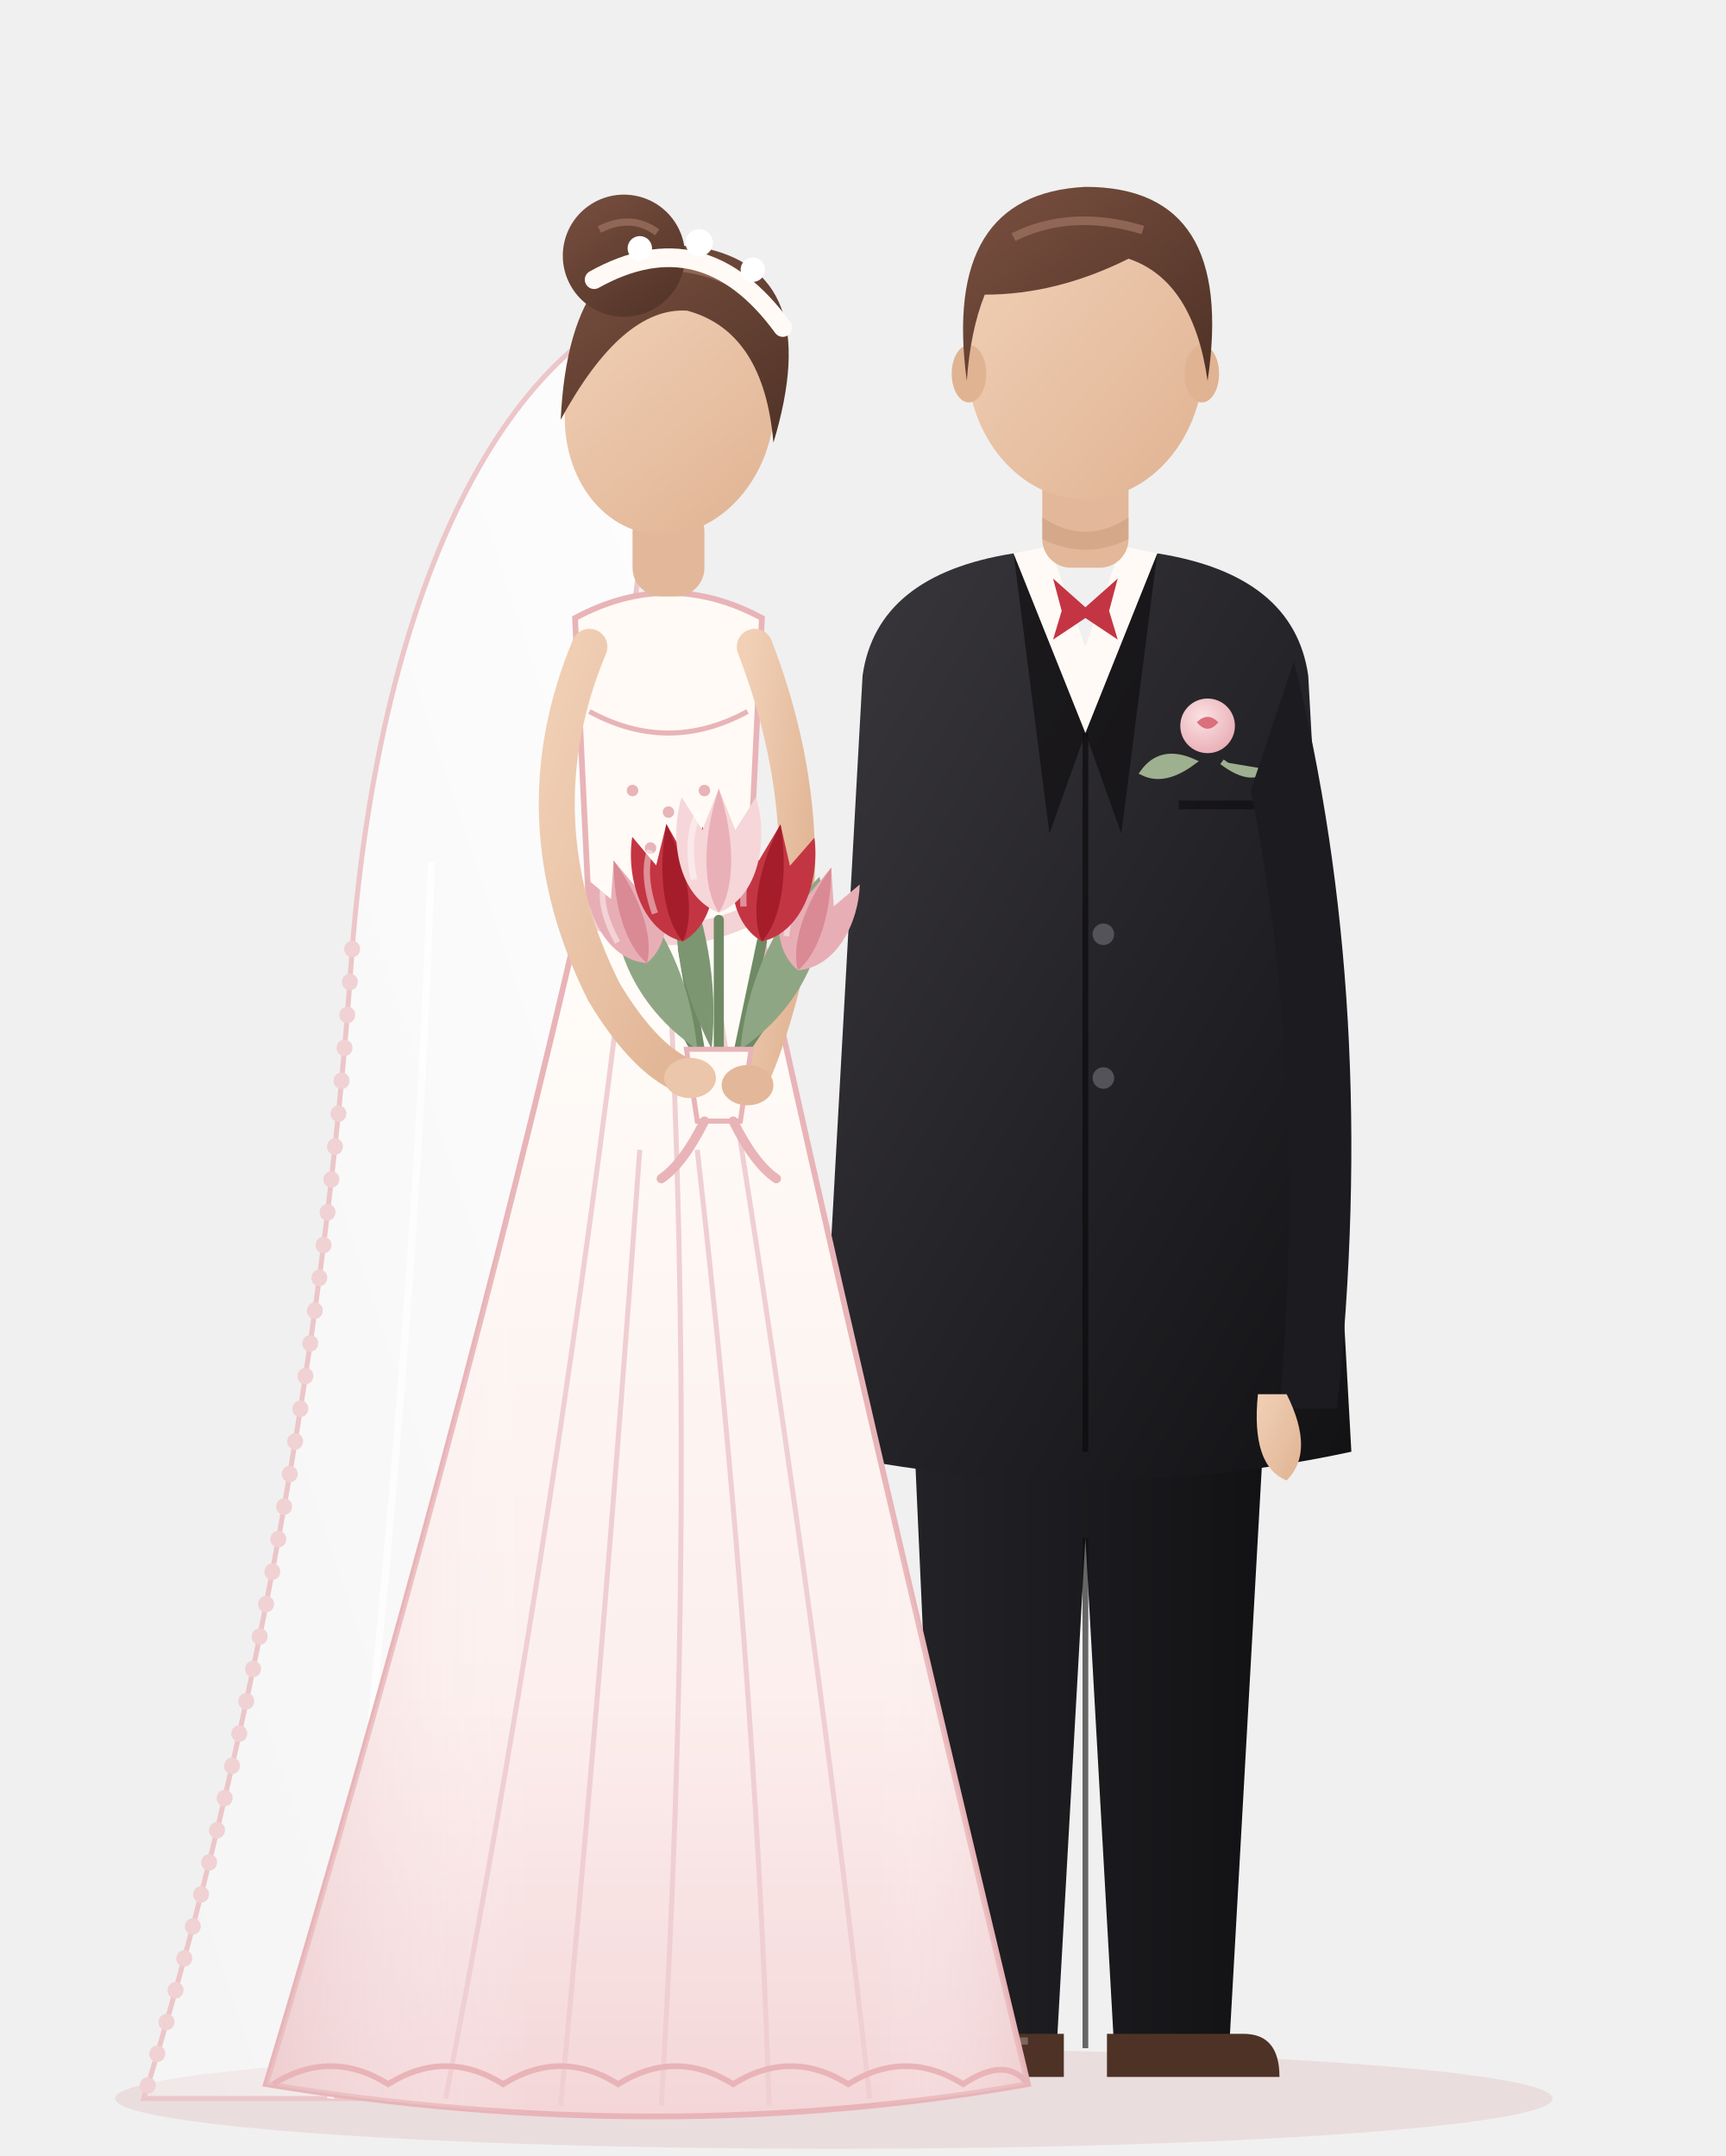
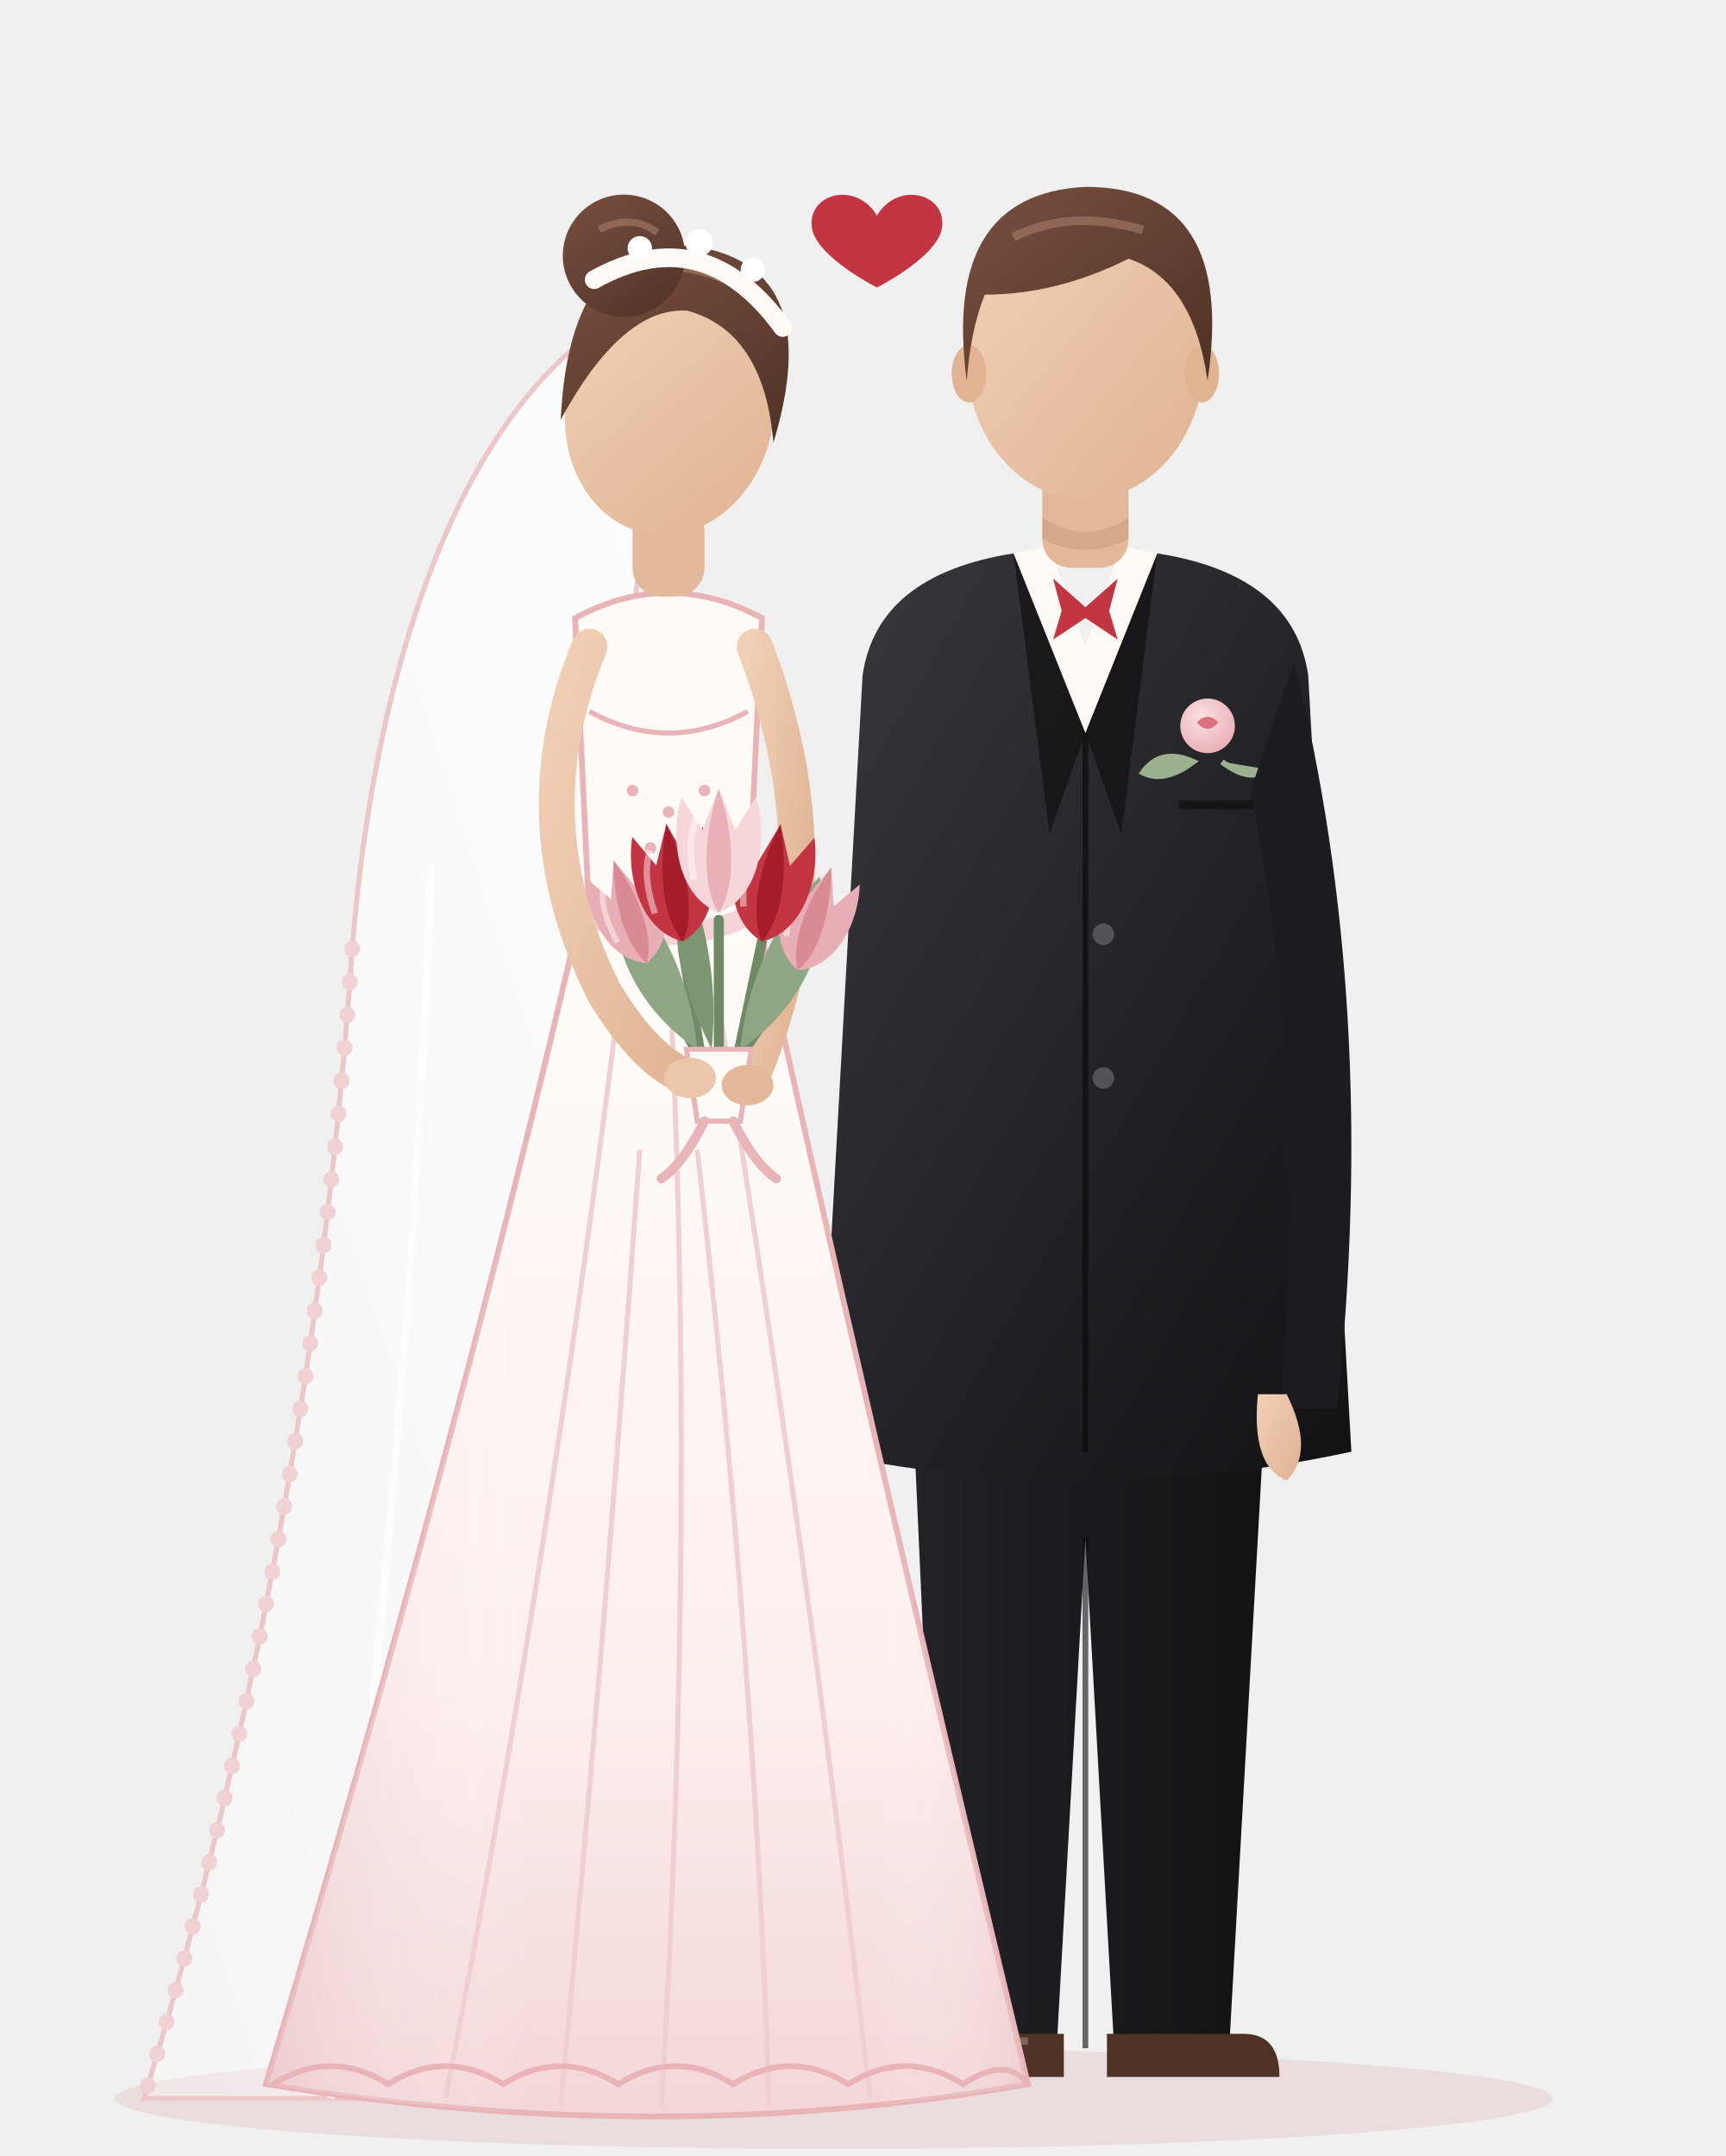
<svg xmlns="http://www.w3.org/2000/svg" viewBox="0 0 240 300">
  <defs>
    <linearGradient id="gown" x1="0" y1="0" x2="0" y2="1">
      <stop offset="0" stop-color="#fffdf9" />
      <stop offset=".65" stop-color="#fcefed" />
      <stop offset="1" stop-color="#f4d6d8" />
    </linearGradient>
    <linearGradient id="gownS" x1="0" y1="0" x2="1" y2="0">
      <stop offset="0" stop-color="#e9c4c7" stop-opacity=".55" />
      <stop offset=".35" stop-color="#fff" stop-opacity="0" />
      <stop offset=".8" stop-color="#fff" stop-opacity="0" />
      <stop offset="1" stop-color="#e9c4c7" stop-opacity=".45" />
    </linearGradient>
    <linearGradient id="suit" x1="0" y1="0" x2="1" y2="1">
      <stop offset="0" stop-color="#3a383d" />
      <stop offset=".55" stop-color="#232226" />
      <stop offset="1" stop-color="#121114" />
    </linearGradient>
    <linearGradient id="pants" x1="0" y1="0" x2="1" y2="0">
      <stop offset="0" stop-color="#232226" />
      <stop offset="1" stop-color="#121114" />
    </linearGradient>
    <linearGradient id="veil" x1="1" y1="0" x2="0" y2="1">
      <stop offset="0" stop-color="#fff" stop-opacity=".95" />
      <stop offset="1" stop-color="#fff" stop-opacity=".3" />
    </linearGradient>
    <linearGradient id="skin" x1="0" y1="0" x2="1" y2="1">
      <stop offset="0" stop-color="#f1d0b6" />
      <stop offset="1" stop-color="#e0b393" />
    </linearGradient>
    <linearGradient id="hairG" x1="0" y1="0" x2="1" y2="1">
      <stop offset="0" stop-color="#7a5040" />
      <stop offset="1" stop-color="#4f3226" />
    </linearGradient>
    <radialGradient id="rose1" cx=".4" cy=".35" r=".7">
      <stop offset="0" stop-color="#e05664" />
      <stop offset="1" stop-color="#a51d2b" />
    </radialGradient>
    <radialGradient id="rose2" cx=".4" cy=".35" r=".7">
      <stop offset="0" stop-color="#fbe1e3" />
      <stop offset="1" stop-color="#e8aeb5" />
    </radialGradient>
    <pattern id="kuf" width="6" height="6" patternUnits="userSpaceOnUse" patternTransform="rotate(45)">
      <rect width="6" height="6" fill="#fbf8f2" />
      <path d="M0 0H6M0 0V6" stroke="#232226" stroke-width="1" />
      <circle cx="3" cy="3" r=".7" fill="#232226" />
    </pattern>
    <linearGradient id="kufS" x1="0" x2="1">
      <stop offset="0" stop-color="#000" stop-opacity=".18" />
      <stop offset=".5" stop-color="#000" stop-opacity="0" />
      <stop offset="1" stop-color="#000" stop-opacity=".15" />
    </linearGradient>
  </defs>
  <ellipse cx="116" cy="292" rx="100" ry="7" fill="#b3202f" opacity=".09" />
-   <path d="M96 40 C70 46 53 82 49 132 C45 192 33 250 20 292 L104 292 C84 240 80 182 84 132 C86 98 90 64 96 40Z" fill="url(#veil)" stroke="#ecc6c9" stroke-width=".7" />
-   <path d="M49 132 C45 192 33 250 20 292" fill="none" stroke="#f0d2d4" stroke-width="2.2" stroke-dasharray=".1 4.5" stroke-linecap="round" />
-   <path d="M60 120 C58 180 52 240 46 292" stroke="#fff" stroke-opacity=".7" stroke-width="1" fill="none" />
-   <path d="M127 196 L131 285 L147 285 L151 214 L155 285 L171 285 L176 196Z" fill="url(#pants)" />
-   <path d="M151 214 L151 285" stroke="#0b0a0c" stroke-width=".8" opacity=".6" />
-   <path d="M129 283 h19 v6 h-24 q0-6 5-6Z M154 283 h19 q5 0 5 6 h-24Z" fill="#4f3226" />
-   <path d="M131 284 h12" stroke="#fff" stroke-opacity=".25" stroke-width="1" />
-   <path d="M120 94 Q122 80 141 77 L151 102 L161 77 Q180 80 182 94 L188 202 Q151 210 114 202Z" fill="url(#suit)" />
-   <path d="M141 77 L151 102 L161 77 L156 76 L151 90 L146 76Z" fill="#fffaf5" />
-   <path d="M141 77 L146 116 L151 102Z M161 77 L156 116 L151 102Z" fill="#0b0a0c" opacity=".6" />
-   <path d="M151 102 L151 202" stroke="#0b0a0c" stroke-width=".8" opacity=".7" />
-   <circle cx="153.5" cy="130" r="1.5" fill="#55535a" />
-   <circle cx="153.5" cy="150" r="1.5" fill="#55535a" />
-   <path d="M146.5 80.5 l4.5 4 l4.5 -4 l-1.2 4.5 l1.2 4 l-4.5-3 l-4.5 3 l1.2-4Z" fill="#c43543" />
-   <path d="M164 112 h12" stroke="#0b0a0c" stroke-width="1.2" opacity=".6" />
-   <path d="M166 106 q-4 3 -7 1.5 q2.5-3.5 7-1.5Z M170 106 q4 3 6 1" fill="#9db08f" stroke="#9db08f" stroke-width=".8" />
-   <circle cx="168" cy="101" r="3.8" fill="url(#rose2)" />
-   <path d="M166.5 100.5 q1.5-1.5 3 0 q-1.5 1.8 -3 0Z" fill="#d9707b" />
-   <path d="M180 92 Q192 140 186 196 L178 196 Q182 150 174 110Z" fill="#1c1b1f" />
-   <path d="M179 194 q4 8 0 12 q-5 -2 -4 -12Z" fill="url(#skin)" />
-   <rect x="145" y="64" width="12" height="15" rx="4" fill="#e3b799" />
-   <path d="M145 72 q6 4 12 0 v3 q-6 3 -12 0Z" fill="#c99a7c" opacity=".5" />
-   <ellipse cx="151" cy="50" rx="16.5" ry="19.5" fill="url(#skin)" />
-   <ellipse cx="134.8" cy="52" rx="2.4" ry="4" fill="#e0b393" />
-   <ellipse cx="167.2" cy="52" rx="2.4" ry="4" fill="#e0b393" />
-   <path d="M134.5 53 Q131 27 151 26 Q172 26 168 53 Q166 39 157 36 Q147 41 137 41 Q135 46 134.5 53Z" fill="url(#hairG)" />
-   <path d="M141 33 q8 -4 18 -1" stroke="#a07463" stroke-width="1.2" fill="none" opacity=".7" />
-   <path d="M81 126 Q93 131 105 126 Q119 190 143 290 Q92 299 37 290 Q64 200 81 126Z" fill="url(#gown)" stroke="#e8b4b8" stroke-width=".8" />
-   <path d="M81 126 Q93 131 105 126 Q119 190 143 290 Q92 299 37 290 Q64 200 81 126Z" fill="url(#gownS)" />
-   <path d="M93 133 Q97 210 92 293 M86 140 Q76 220 62 292 M100 140 Q113 220 121 292 M89 160 Q84 230 78 293 M97 160 Q105 230 107 293" stroke="#efcfd2" stroke-width=".7" fill="none" />
-   <path d="M38 290 q8 -5 16 0 q8 -5 16 0 q8 -5 16 0 q8 -5 16 0 q8 -5 16 0 q8 -5 16 0 q6 -4 9 0" stroke="#e8b4b8" stroke-width=".8" fill="none" />
-   <path d="M80 86 Q93 79 106 86 L104 128 Q93 133 82 128Z" fill="#fffaf5" stroke="#e8b4b8" stroke-width=".8" />
-   <path d="M82 99 Q93 105 104 99" stroke="#e8b4b8" stroke-width=".7" fill="none" />
-   <path d="M82 126 Q93 131 104 126 L104 129 Q93 134 82 129Z" fill="#f3d3d5" />
-   <g fill="#e8b4b8">
-     <circle cx="88" cy="110" r=".8" />
-     <circle cx="93" cy="113" r=".8" />
-     <circle cx="98" cy="110" r=".8" />
-     <circle cx="90.5" cy="118" r=".8" />
-     <circle cx="95.5" cy="118" r=".8" />
+   <g class="br">
+     <path d="M96 40 C70 46 53 82 49 132 C45 192 33 250 20 292 L104 292 C84 240 80 182 84 132 C86 98 90 64 96 40Z" fill="url(#veil)" stroke="#ecc6c9" stroke-width=".7" />
+     <path d="M49 132 C45 192 33 250 20 292" fill="none" stroke="#f0d2d4" stroke-width="2.2" stroke-dasharray=".1 4.5" stroke-linecap="round" />
+     <path d="M60 120 C58 180 52 240 46 292" stroke="#fff" stroke-opacity=".7" stroke-width="1" fill="none" />
  </g>
-   <path d="M82 90 Q72 114 84 138 Q90 148 96 150" stroke="url(#skin)" stroke-width="5" stroke-linecap="round" fill="none" />
-   <path d="M105 90 Q115 116 108 140 Q106 147 104 151" stroke="url(#skin)" stroke-width="5" stroke-linecap="round" fill="none" />
-   <rect x="88" y="70" width="10" height="13" rx="4" fill="#e3b799" />
-   <g transform="rotate(10 93 58)">
-     <ellipse cx="93" cy="57" rx="14.5" ry="17.5" fill="url(#skin)" />
-     <path d="M78.3 61 Q75 35 93 34 Q111 34 108 59 Q104 44 93 43 Q84 44 78.3 61Z" fill="url(#hairG)" />
-     <path d="M83 40 q8 -5 18 -1" stroke="#a07463" stroke-width="1.1" fill="none" opacity=".7" />
-     <circle cx="83" cy="37" r="8.5" fill="url(#hairG)" />
-     <path d="M79 34 q4 -3 8 -1" stroke="#a07463" stroke-width="1" fill="none" opacity=".7" />
-     <path d="M79.5 41 Q93 30 106.5 43" stroke="#fffaf5" stroke-width="2.6" fill="none" stroke-linecap="round" />
-     <circle cx="85" cy="35.6" r="1.7" fill="#fff" />
-     <circle cx="93" cy="33.4" r="1.9" fill="#fff" />
-     <circle cx="101" cy="35.8" r="1.7" fill="#fff" />
+   <g class="gm">
+     <path d="M127 196 L131 285 L147 285 L151 214 L155 285 L171 285 L176 196Z" fill="url(#pants)" />
+     <path d="M151 214 L151 285" stroke="#0b0a0c" stroke-width=".8" opacity=".6" />
+     <path d="M129 283 h19 v6 h-24 q0-6 5-6Z M154 283 h19 q5 0 5 6 h-24Z" fill="#4f3226" />
+     <path d="M131 284 h12" stroke="#fff" stroke-opacity=".25" stroke-width="1" />
+     <path d="M120 94 Q122 80 141 77 L151 102 L161 77 Q180 80 182 94 L188 202 Q151 210 114 202Z" fill="url(#suit)" />
+     <path d="M141 77 L151 102 L161 77 L156 76 L151 90 L146 76Z" fill="#fffaf5" />
+     <path d="M141 77 L146 116 L151 102Z M161 77 L156 116 L151 102Z" fill="#0b0a0c" opacity=".6" />
+     <path d="M151 102 L151 202" stroke="#0b0a0c" stroke-width=".8" opacity=".7" />
+     <circle cx="153.5" cy="130" r="1.5" fill="#55535a" />
+     <circle cx="153.5" cy="150" r="1.5" fill="#55535a" />
+     <path d="M146.5 80.5 l4.5 4 l4.5 -4 l-1.2 4.5 l1.2 4 l-4.5-3 l-4.5 3 l1.2-4Z" fill="#c43543" />
+     <path d="M164 112 h12" stroke="#0b0a0c" stroke-width="1.2" opacity=".6" />
+     <path d="M166 106 q-4 3 -7 1.5 q2.5-3.5 7-1.5Z M170 106 q4 3 6 1" fill="#9db08f" stroke="#9db08f" stroke-width=".8" />
+     <circle cx="168" cy="101" r="3.8" fill="url(#rose2)" />
+     <path d="M166.5 100.5 q1.5-1.5 3 0 q-1.5 1.8 -3 0Z" fill="#d9707b" />
+     <path d="M180 92 Q192 140 186 196 L178 196 Q182 150 174 110Z" fill="#1c1b1f" />
+     <path d="M179 194 q4 8 0 12 q-5 -2 -4 -12Z" fill="url(#skin)" />
+     <g class="gm-h">
+       <rect x="145" y="64" width="12" height="15" rx="4" fill="#e3b799" />
+       <path d="M145 72 q6 4 12 0 v3 q-6 3 -12 0Z" fill="#c99a7c" opacity=".5" />
+       <ellipse cx="151" cy="50" rx="16.5" ry="19.5" fill="url(#skin)" />
+       <ellipse cx="134.8" cy="52" rx="2.4" ry="4" fill="#e0b393" />
+       <ellipse cx="167.2" cy="52" rx="2.4" ry="4" fill="#e0b393" />
+       <path d="M134.5 53 Q131 27 151 26 Q172 26 168 53 Q166 39 157 36 Q147 41 137 41 Q135 46 134.5 53Z" fill="url(#hairG)" />
+       <path d="M141 33 q8 -4 18 -1" stroke="#a07463" stroke-width="1.2" fill="none" opacity=".7" />
+     </g>
  </g>
-   <g>
-     <path d="M98 150 L95 132 M100 150 L100 128 M102 150 L106 131 M99 150 L90 134 M101 150 L111 135" stroke="#6f8a64" stroke-width="1.4" stroke-linecap="round" />
-     <path d="M97 146 C88 140 84 130 86 122 C92 128 96 136 97 146Z M103 146 C112 140 116 130 114 122 C108 128 104 136 103 146Z" fill="#8fa684" />
-     <path d="M99 146 C94 136 93 128 95 120 C98 128 100 136 99 146Z" fill="#7d9672" />
-     <g transform="translate(90 134) rotate(-18) scale(1.0)">
-       <path d="M0 0 C-5 -2 -6 -9 -4.5 -14 L-2 -10 L0 -15 L2 -10 L4.5 -14 C6 -9 5 -2 0 0Z" fill="#e8aeb5" />
-       <path d="M0 0 C-2 -3 -2 -9 0 -15 C2 -9 2 -3 0 0Z" fill="#d98a94" />
-       <path d="M-3 -4 q-1 -5 .5 -8" stroke="#fff" stroke-opacity=".45" stroke-width=".8" fill="none" />
+   <g class="br">
+     <path d="M81 126 Q93 131 105 126 Q119 190 143 290 Q92 299 37 290 Q64 200 81 126Z" fill="url(#gown)" stroke="#e8b4b8" stroke-width=".8" />
+     <path d="M81 126 Q93 131 105 126 Q119 190 143 290 Q92 299 37 290 Q64 200 81 126Z" fill="url(#gownS)" />
+     <path d="M93 133 Q97 210 92 293 M86 140 Q76 220 62 292 M100 140 Q113 220 121 292 M89 160 Q84 230 78 293 M97 160 Q105 230 107 293" stroke="#efcfd2" stroke-width=".7" fill="none" />
+     <path d="M38 290 q8 -5 16 0 q8 -5 16 0 q8 -5 16 0 q8 -5 16 0 q8 -5 16 0 q8 -5 16 0 q6 -4 9 0" stroke="#e8b4b8" stroke-width=".8" fill="none" />
+     <path d="M80 86 Q93 79 106 86 L104 128 Q93 133 82 128Z" fill="#fffaf5" stroke="#e8b4b8" stroke-width=".8" />
+     <path d="M82 99 Q93 105 104 99" stroke="#e8b4b8" stroke-width=".7" fill="none" />
+     <path d="M82 126 Q93 131 104 126 L104 129 Q93 134 82 129Z" fill="#f3d3d5" />
+     <g fill="#e8b4b8">
+       <circle cx="88" cy="110" r=".8" />
+       <circle cx="93" cy="113" r=".8" />
+       <circle cx="98" cy="110" r=".8" />
+       <circle cx="90.5" cy="118" r=".8" />
+       <circle cx="95.5" cy="118" r=".8" />
    </g>
-     <g transform="translate(111 135) rotate(18) scale(1.0)">
-       <path d="M0 0 C-5 -2 -6 -9 -4.5 -14 L-2 -10 L0 -15 L2 -10 L4.5 -14 C6 -9 5 -2 0 0Z" fill="#e8aeb5" />
-       <path d="M0 0 C-2 -3 -2 -9 0 -15 C2 -9 2 -3 0 0Z" fill="#d98a94" />
-       <path d="M-3 -4 q-1 -5 .5 -8" stroke="#fff" stroke-opacity=".45" stroke-width=".8" fill="none" />
+     <path d="M82 90 Q72 114 84 138 Q90 148 96 150" stroke="url(#skin)" stroke-width="5" stroke-linecap="round" fill="none" />
+     <path d="M105 90 Q115 116 108 140 Q106 147 104 151" stroke="url(#skin)" stroke-width="5" stroke-linecap="round" fill="none" />
+     <g class="br-h">
+       <rect x="88" y="70" width="10" height="13" rx="4" fill="#e3b799" />
+       <g transform="rotate(10 93 58)">
+         <ellipse cx="93" cy="57" rx="14.5" ry="17.5" fill="url(#skin)" />
+         <path d="M78.3 61 Q75 35 93 34 Q111 34 108 59 Q104 44 93 43 Q84 44 78.3 61Z" fill="url(#hairG)" />
+         <path d="M83 40 q8 -5 18 -1" stroke="#a07463" stroke-width="1.1" fill="none" opacity=".7" />
+         <circle cx="83" cy="37" r="8.5" fill="url(#hairG)" />
+         <path d="M79 34 q4 -3 8 -1" stroke="#a07463" stroke-width="1" fill="none" opacity=".7" />
+         <path d="M79.5 41 Q93 30 106.5 43" stroke="#fffaf5" stroke-width="2.6" fill="none" stroke-linecap="round" />
+         <circle cx="85" cy="35.6" r="1.7" fill="#fff" />
+         <circle cx="93" cy="33.4" r="1.9" fill="#fff" />
+         <circle cx="101" cy="35.8" r="1.7" fill="#fff" />
+       </g>
    </g>
-     <g transform="translate(95 131) rotate(-8) scale(1.1)">
-       <path d="M0 0 C-5 -2 -6 -9 -4.5 -14 L-2 -10 L0 -15 L2 -10 L4.5 -14 C6 -9 5 -2 0 0Z" fill="#c43543" />
-       <path d="M0 0 C-2 -3 -2 -9 0 -15 C2 -9 2 -3 0 0Z" fill="#a51d2b" />
-       <path d="M-3 -4 q-1 -5 .5 -8" stroke="#fff" stroke-opacity=".45" stroke-width=".8" fill="none" />
+     <g>
+       <path d="M98 150 L95 132 M100 150 L100 128 M102 150 L106 131 M99 150 L90 134 M101 150 L111 135" stroke="#6f8a64" stroke-width="1.4" stroke-linecap="round" />
+       <path d="M97 146 C88 140 84 130 86 122 C92 128 96 136 97 146Z M103 146 C112 140 116 130 114 122 C108 128 104 136 103 146Z" fill="#8fa684" />
+       <path d="M99 146 C94 136 93 128 95 120 C98 128 100 136 99 146Z" fill="#7d9672" />
+       <g transform="translate(90 134) rotate(-18) scale(1.0)">
+         <path d="M0 0 C-5 -2 -6 -9 -4.5 -14 L-2 -10 L0 -15 L2 -10 L4.5 -14 C6 -9 5 -2 0 0Z" fill="#e8aeb5" />
+         <path d="M0 0 C-2 -3 -2 -9 0 -15 C2 -9 2 -3 0 0Z" fill="#d98a94" />
+         <path d="M-3 -4 q-1 -5 .5 -8" stroke="#fff" stroke-opacity=".45" stroke-width=".8" fill="none" />
+       </g>
+       <g transform="translate(111 135) rotate(18) scale(1.0)">
+         <path d="M0 0 C-5 -2 -6 -9 -4.5 -14 L-2 -10 L0 -15 L2 -10 L4.5 -14 C6 -9 5 -2 0 0Z" fill="#e8aeb5" />
+         <path d="M0 0 C-2 -3 -2 -9 0 -15 C2 -9 2 -3 0 0Z" fill="#d98a94" />
+         <path d="M-3 -4 q-1 -5 .5 -8" stroke="#fff" stroke-opacity=".45" stroke-width=".8" fill="none" />
+       </g>
+       <g transform="translate(95 131) rotate(-8) scale(1.1)">
+         <path d="M0 0 C-5 -2 -6 -9 -4.5 -14 L-2 -10 L0 -15 L2 -10 L4.5 -14 C6 -9 5 -2 0 0Z" fill="#c43543" />
+         <path d="M0 0 C-2 -3 -2 -9 0 -15 C2 -9 2 -3 0 0Z" fill="#a51d2b" />
+         <path d="M-3 -4 q-1 -5 .5 -8" stroke="#fff" stroke-opacity=".45" stroke-width=".8" fill="none" />
+       </g>
+       <g transform="translate(106 131) rotate(9) scale(1.1)">
+         <path d="M0 0 C-5 -2 -6 -9 -4.5 -14 L-2 -10 L0 -15 L2 -10 L4.5 -14 C6 -9 5 -2 0 0Z" fill="#c43543" />
+         <path d="M0 0 C-2 -3 -2 -9 0 -15 C2 -9 2 -3 0 0Z" fill="#a51d2b" />
+         <path d="M-3 -4 q-1 -5 .5 -8" stroke="#fff" stroke-opacity=".45" stroke-width=".8" fill="none" />
+       </g>
+       <g transform="translate(100 127) rotate(0) scale(1.15)">
+         <path d="M0 0 C-5 -2 -6 -9 -4.5 -14 L-2 -10 L0 -15 L2 -10 L4.5 -14 C6 -9 5 -2 0 0Z" fill="#f6d6d9" />
+         <path d="M0 0 C-2 -3 -2 -9 0 -15 C2 -9 2 -3 0 0Z" fill="#eab0b7" />
+         <path d="M-3 -4 q-1 -5 .5 -8" stroke="#fff" stroke-opacity=".45" stroke-width=".8" fill="none" />
+       </g>
+       <path d="M95.5 146 L104.5 146 L103 156 L97 156Z" fill="#fffaf5" stroke="#e8b4b8" stroke-width=".7" />
+       <path d="M98 156 q-3 6 -6 8 M102 156 q3 6 6 8" stroke="#e8b4b8" stroke-width="1.3" fill="none" stroke-linecap="round" />
+       <ellipse cx="96" cy="150" rx="3.6" ry="2.8" fill="#ebc6aa" />
+       <ellipse cx="104" cy="151" rx="3.6" ry="2.8" fill="#e3b799" />
    </g>
-     <g transform="translate(106 131) rotate(9) scale(1.1)">
-       <path d="M0 0 C-5 -2 -6 -9 -4.5 -14 L-2 -10 L0 -15 L2 -10 L4.5 -14 C6 -9 5 -2 0 0Z" fill="#c43543" />
-       <path d="M0 0 C-2 -3 -2 -9 0 -15 C2 -9 2 -3 0 0Z" fill="#a51d2b" />
-       <path d="M-3 -4 q-1 -5 .5 -8" stroke="#fff" stroke-opacity=".45" stroke-width=".8" fill="none" />
-     </g>
-     <g transform="translate(100 127) rotate(0) scale(1.15)">
-       <path d="M0 0 C-5 -2 -6 -9 -4.5 -14 L-2 -10 L0 -15 L2 -10 L4.5 -14 C6 -9 5 -2 0 0Z" fill="#f6d6d9" />
-       <path d="M0 0 C-2 -3 -2 -9 0 -15 C2 -9 2 -3 0 0Z" fill="#eab0b7" />
-       <path d="M-3 -4 q-1 -5 .5 -8" stroke="#fff" stroke-opacity=".45" stroke-width=".8" fill="none" />
-     </g>
-     <path d="M95.5 146 L104.5 146 L103 156 L97 156Z" fill="#fffaf5" stroke="#e8b4b8" stroke-width=".7" />
-     <path d="M98 156 q-3 6 -6 8 M102 156 q3 6 6 8" stroke="#e8b4b8" stroke-width="1.3" fill="none" stroke-linecap="round" />
-     <ellipse cx="96" cy="150" rx="3.6" ry="2.8" fill="#ebc6aa" />
-     <ellipse cx="104" cy="151" rx="3.6" ry="2.8" fill="#e3b799" />
+   </g>
+   <g class="kiss-h">
+     <path d="M122 30 c-3-5-10-3-9 2 c1 4 9 8 9 8 s8-4 9-8 c1-5-6-7-9-2z" fill="#c43543" />
  </g>
</svg>
